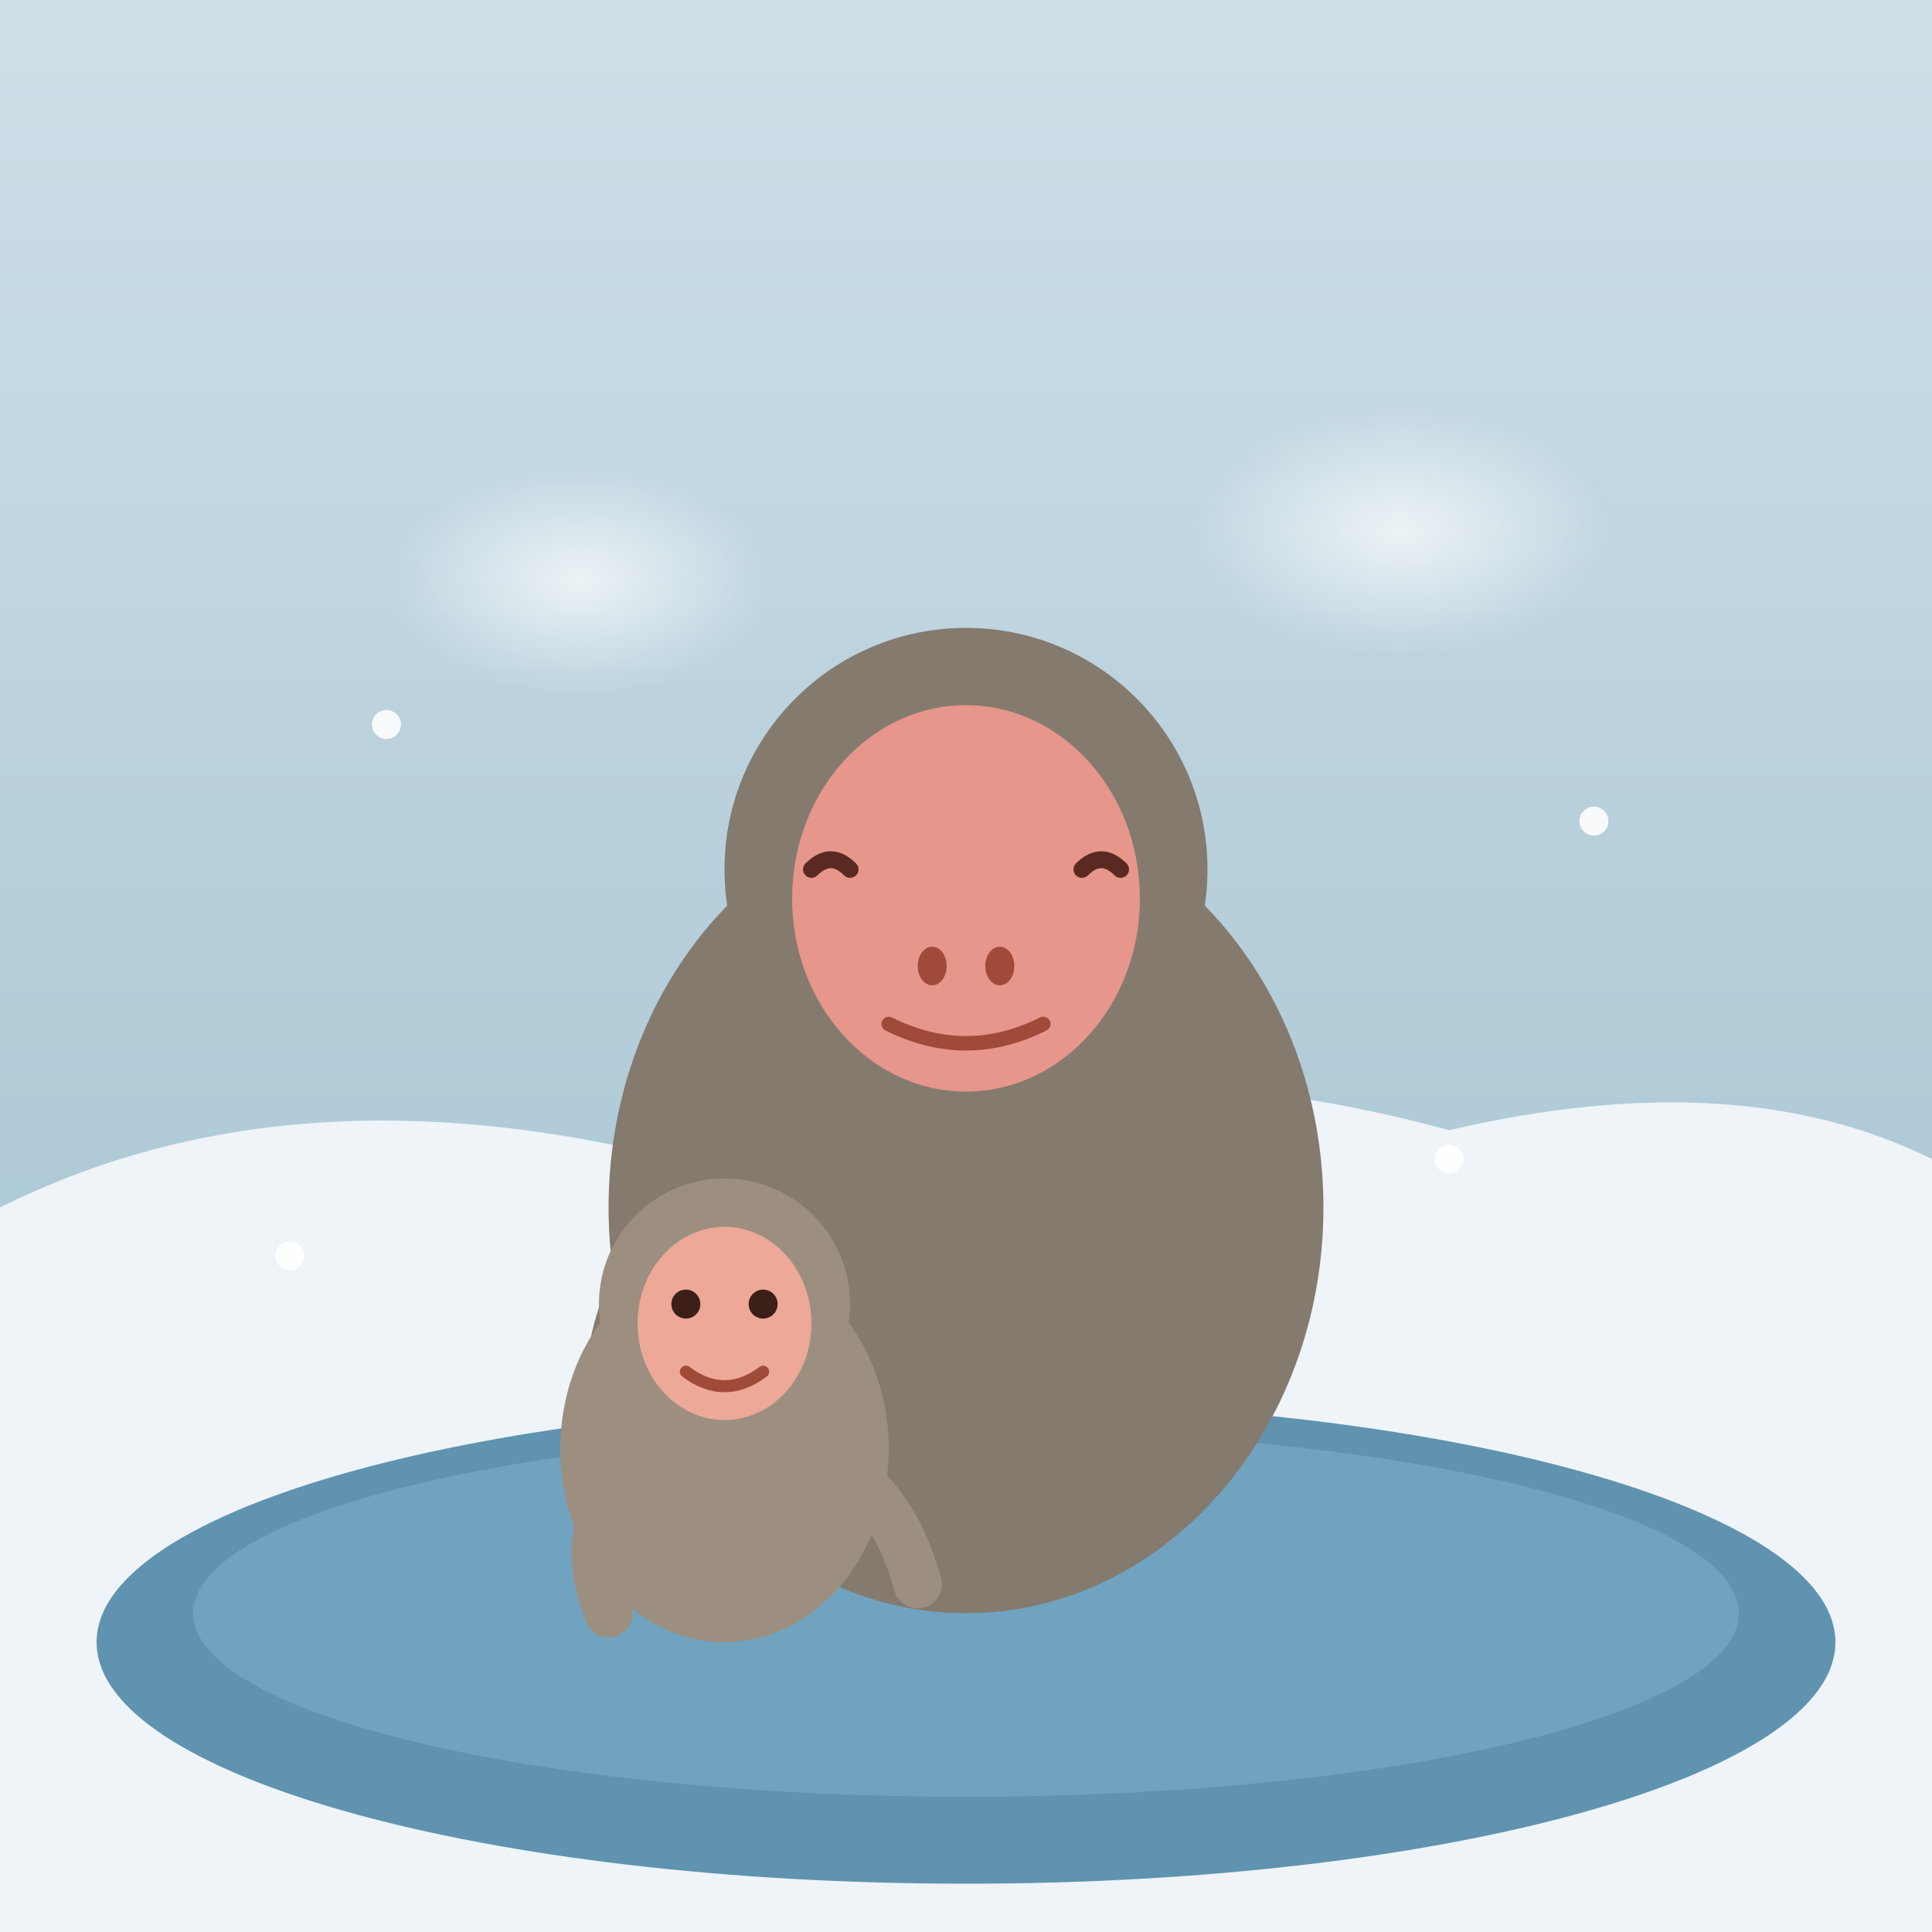
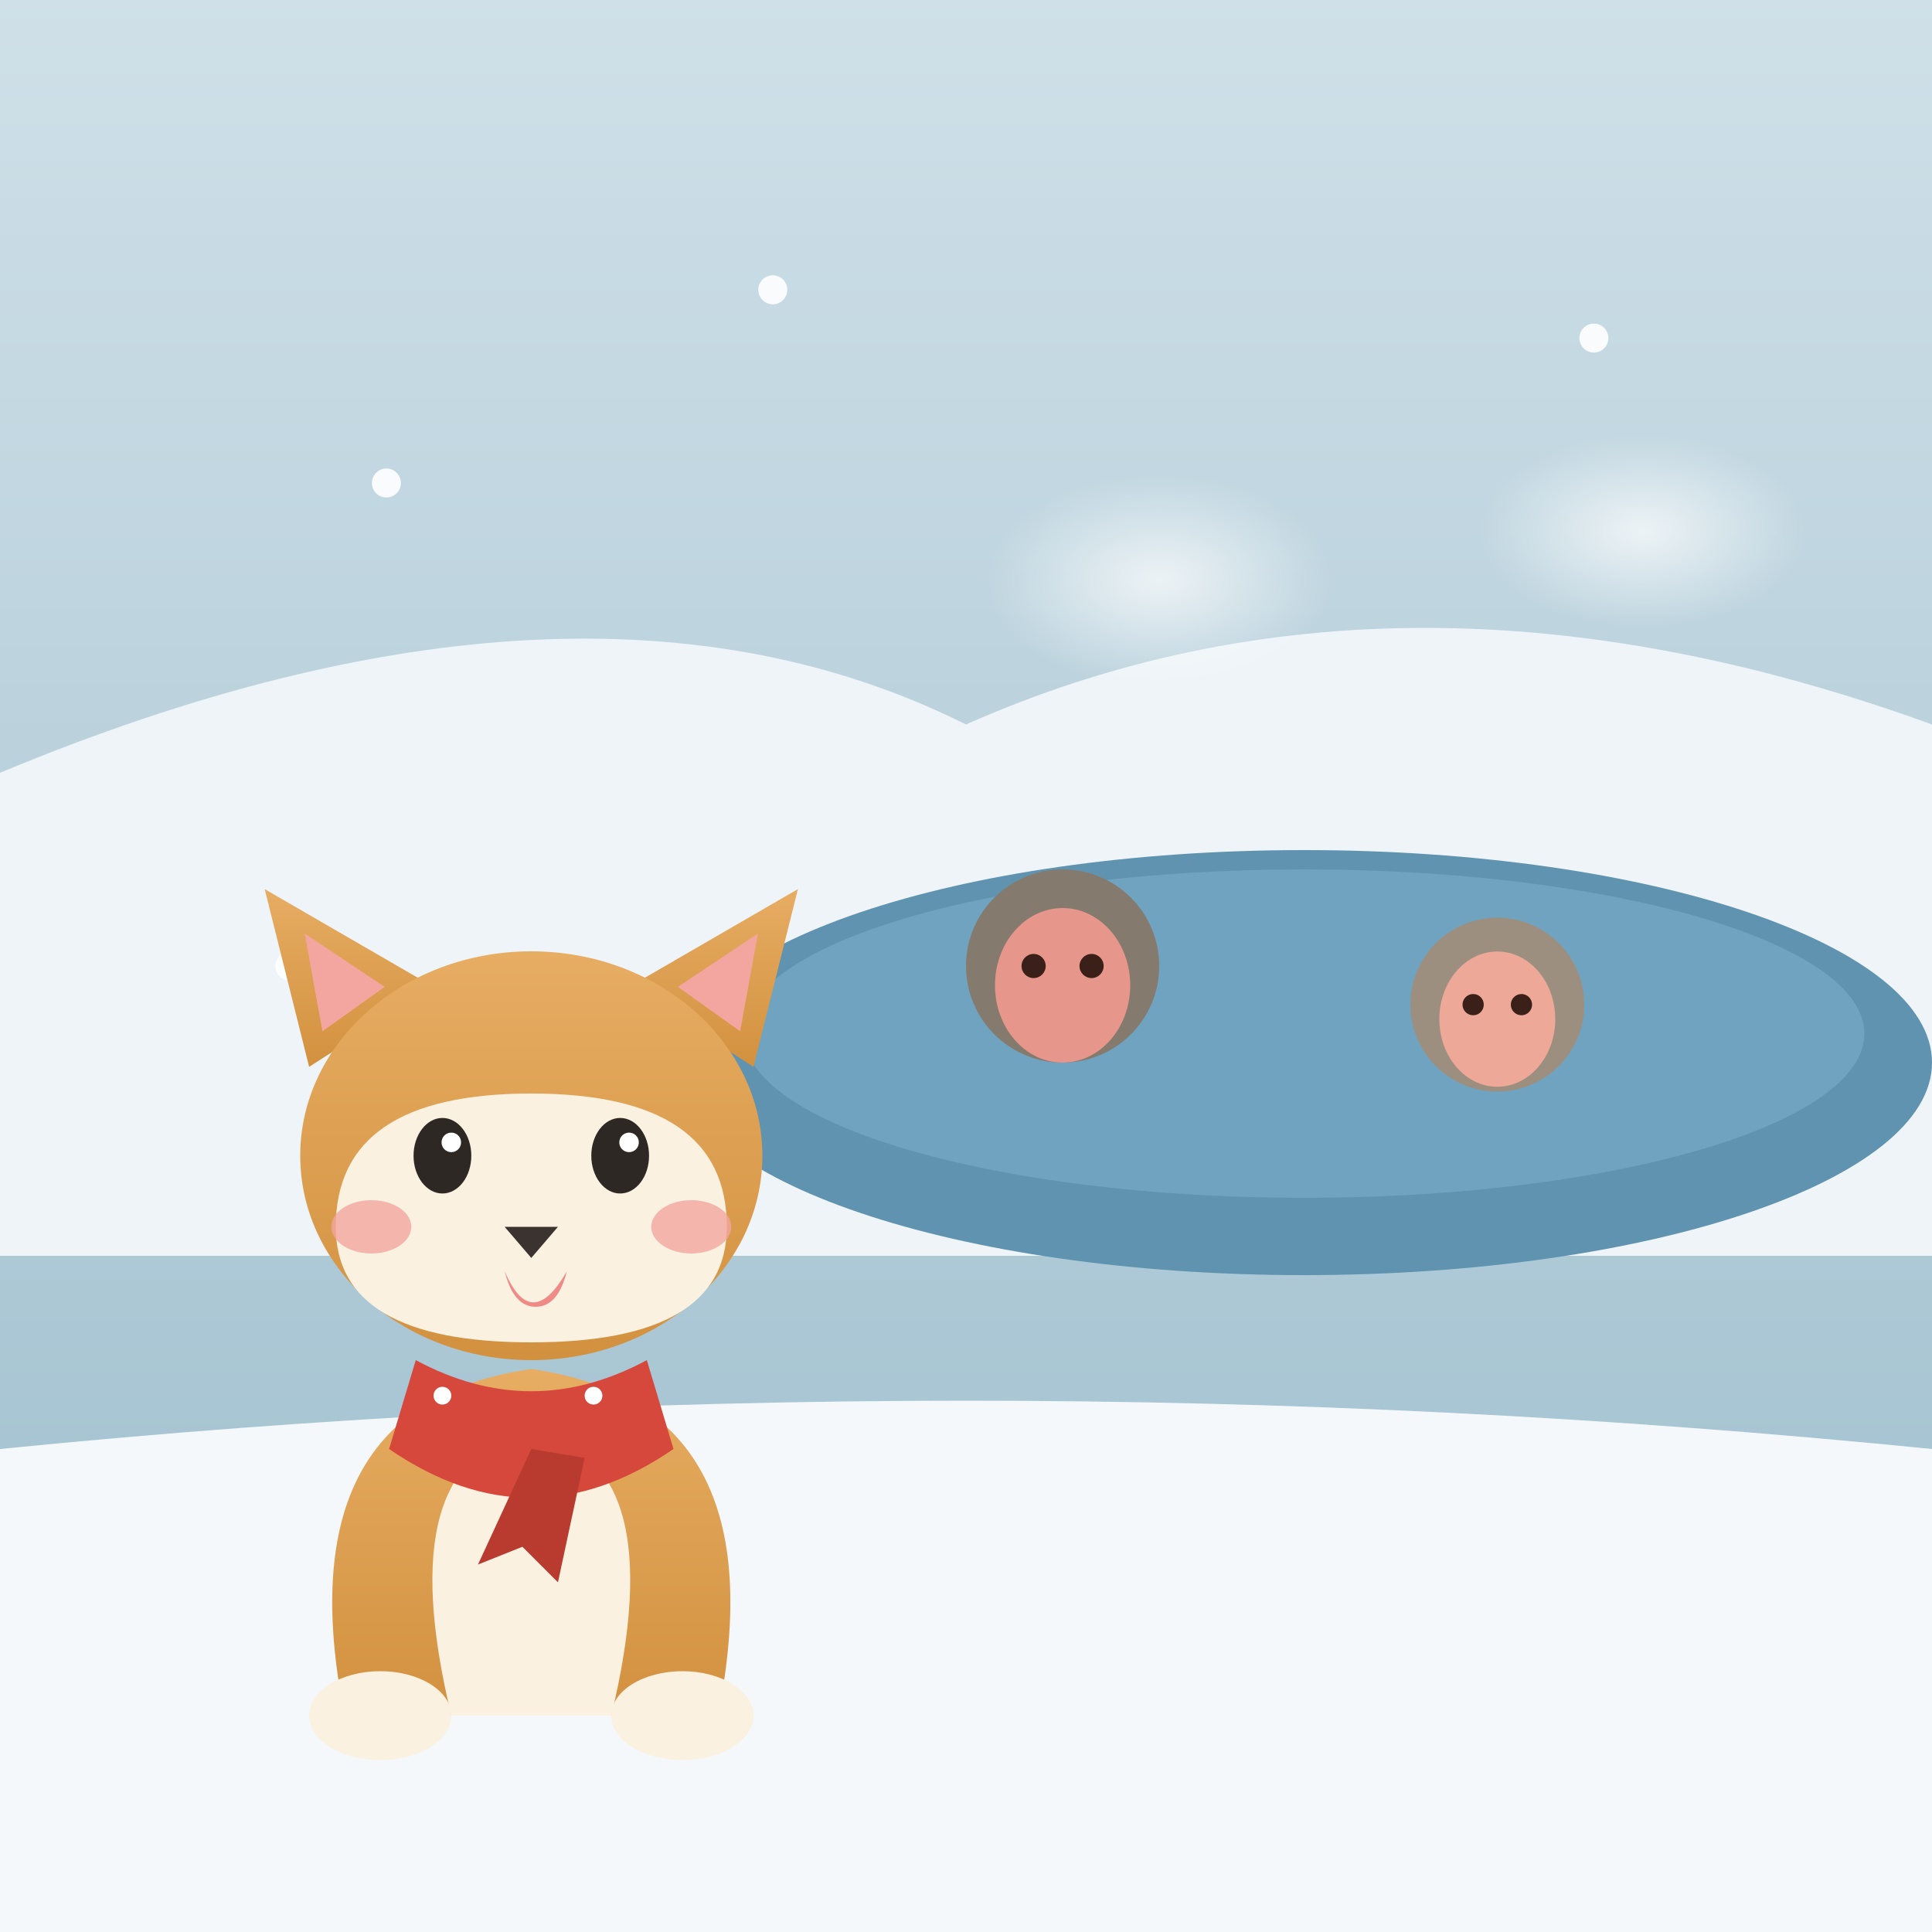
- <svg xmlns="http://www.w3.org/2000/svg" viewBox="0 0 400 400" role="img" aria-label="A baby macaque clinging to its mother at the steaming pool edge in the snow">
+ <svg xmlns="http://www.w3.org/2000/svg" viewBox="0 0 400 400" role="img" aria-label="Mon-chan watching snow monkeys in a hot spring from the snowy trail">
  <defs>
-     <linearGradient id="jg2bg" x1="0" y1="0" x2="0" y2="1">
+     <linearGradient id="fur" x1="0" y1="0" x2="0" y2="1">
+       <stop offset="0" stop-color="#e7ad63" />
+       <stop offset="1" stop-color="#d2913f" />
+     </linearGradient>
+     <linearGradient id="bg" x1="0" y1="0" x2="0" y2="1">
      <stop offset="0" stop-color="#cfe0e8" />
      <stop offset="1" stop-color="#9bbccc" />
    </linearGradient>
-     <radialGradient id="jg2steam" cx="0.5" cy="0.5" r="0.5">
-       <stop offset="0" stop-color="#ffffff" stop-opacity="0.7" />
-       <stop offset="1" stop-color="#ffffff" stop-opacity="0" />
+     <radialGradient id="steam" cx="0.5" cy="0.5" r="0.5">
+       <stop offset="0" stop-color="#fff" stop-opacity="0.7" />
+       <stop offset="1" stop-color="#fff" stop-opacity="0" />
    </radialGradient>
  </defs>
-   <rect width="400" height="400" fill="url(#jg2bg)" />
-   <path d="M0 250 q60 -30 140 -10 q80 -28 160 -6 q60 -14 100 6 V400 H0 Z" fill="#eef4f8" />
-   <ellipse cx="200" cy="340" rx="180" ry="50" fill="#5f93b0" />
-   <ellipse cx="200" cy="334" rx="160" ry="38" fill="#6fa3c0" />
-   <g fill="url(#jg2steam)">
-     <ellipse cx="120" cy="120" rx="40" ry="24" />
-     <ellipse cx="290" cy="110" rx="44" ry="26" />
+   <rect width="400" height="400" fill="url(#bg)" />
+   <path d="M0 160 q120 -50 200 -10 q90 -40 200 0 V260 H0z" fill="#eef4f8" />
+   <ellipse cx="270" cy="220" rx="130" ry="44" fill="#5f93b0" />
+   <ellipse cx="270" cy="214" rx="116" ry="34" fill="#6fa3c0" />
+   <g fill="url(#steam)">
+     <ellipse cx="240" cy="120" rx="36" ry="22" />
+     <ellipse cx="340" cy="110" rx="34" ry="20" />
  </g>
  <g>
-     <ellipse cx="200" cy="250" rx="74" ry="84" fill="#857a6e" />
-     <circle cx="200" cy="180" r="50" fill="#857a6e" />
-     <ellipse cx="200" cy="186" rx="36" ry="40" fill="#e6968a" />
-     <path d="M168 180 q4 -4 8 0 M224 180 q4 -4 8 0" fill="none" stroke="#5a2a22" stroke-width="3.5" stroke-linecap="round" />
-     <ellipse cx="193" cy="200" rx="3" ry="4" fill="#a04a3a" />
-     <ellipse cx="207" cy="200" rx="3" ry="4" fill="#a04a3a" />
-     <path d="M184 212 q16 8 32 0" fill="none" stroke="#a04a3a" stroke-width="3" stroke-linecap="round" />
-     <path d="M150 250 q-30 30 -10 70" fill="none" stroke="#857a6e" stroke-width="22" stroke-linecap="round" />
+     <circle cx="220" cy="200" r="20" fill="#857a6e" />
+     <ellipse cx="220" cy="204" rx="14" ry="16" fill="#e6968a" />
+     <circle cx="214" cy="200" r="2.5" fill="#3a2018" />
+     <circle cx="226" cy="200" r="2.5" fill="#3a2018" />
  </g>
  <g>
-     <ellipse cx="150" cy="300" rx="34" ry="40" fill="#9c8f80" />
-     <circle cx="150" cy="270" r="26" fill="#9c8f80" />
-     <ellipse cx="150" cy="274" rx="18" ry="20" fill="#eda898" />
-     <circle cx="142" cy="270" r="3" fill="#3a2018" />
-     <circle cx="158" cy="270" r="3" fill="#3a2018" />
-     <path d="M142 284 q8 6 16 0" fill="none" stroke="#a04a3a" stroke-width="2.5" stroke-linecap="round" />
-     <path d="M134 300 q-16 14 -8 34" fill="none" stroke="#9c8f80" stroke-width="10" stroke-linecap="round" />
-     <path d="M166 300 q18 6 24 28" fill="none" stroke="#9c8f80" stroke-width="10" stroke-linecap="round" />
+     <circle cx="310" cy="208" r="18" fill="#9c8f80" />
+     <ellipse cx="310" cy="211" rx="12" ry="14" fill="#eda898" />
+     <circle cx="305" cy="208" r="2.2" fill="#3a2018" />
+     <circle cx="315" cy="208" r="2.2" fill="#3a2018" />
  </g>
+   <path d="M0 300 q200 -20 400 0 V400 H0z" fill="#f4f8fb" />
  <g fill="#ffffff" opacity="0.9">
-     <circle cx="80" cy="150" r="3" />
-     <circle cx="330" cy="170" r="3" />
-     <circle cx="300" cy="240" r="3" />
-     <circle cx="60" cy="260" r="3" />
+     <circle cx="80" cy="100" r="3" />
+     <circle cx="330" cy="70" r="3" />
+     <circle cx="60" cy="200" r="3" />
+     <circle cx="160" cy="60" r="3" />
+   </g>
+   <g transform="translate(110,300) scale(0.92)">
+     <path d="M-42 60 q-14 -70 42 -78 q56 8 42 78 z" fill="url(#fur)" />
+     <path d="M-18 60 q-14 -58 18 -64 q32 6 18 64 z" fill="#faf1e0" />
+     <ellipse cx="-34" cy="60" rx="16" ry="10" fill="#faf1e0" />
+     <ellipse cx="34" cy="60" rx="16" ry="10" fill="#faf1e0" />
+     <path d="M-32 0 q32 22 64 0 l-6 -20 q-26 14 -52 0z" fill="#d6483b" />
+     <path d="M0 0 l-12 26 10 -4 8 8 6 -28z" fill="#b93a2f" />
+     <circle cx="-20" cy="-12" r="2" fill="#fff" />
+     <circle cx="14" cy="-12" r="2" fill="#fff" />
+     <path d="M-50 -86 l-10 -40 38 22z" fill="url(#fur)" />
+     <path d="M50 -86 l10 -40 -38 22z" fill="url(#fur)" />
+     <path d="M-47 -94 l-4 -22 18 12z" fill="#f3a6a0" />
+     <path d="M47 -94 l4 -22 -18 12z" fill="#f3a6a0" />
+     <ellipse cx="0" cy="-66" rx="52" ry="46" fill="url(#fur)" />
+     <path d="M0 -80 q-44 0 -44 30 q0 26 44 26 q44 0 44 -26 q0 -30 -44 -30z" fill="#faf1e0" />
+     <ellipse cx="-36" cy="-50" rx="9" ry="6" fill="#f3a6a0" opacity="0.8" />
+     <ellipse cx="36" cy="-50" rx="9" ry="6" fill="#f3a6a0" opacity="0.8" />
+     <ellipse cx="-20" cy="-66" rx="6.5" ry="8.5" fill="#2e2824" />
+     <ellipse cx="20" cy="-66" rx="6.5" ry="8.5" fill="#2e2824" />
+     <circle cx="-18" cy="-69" r="2.2" fill="#fff" />
+     <circle cx="22" cy="-69" r="2.2" fill="#fff" />
+     <path d="M-6 -50 h12 l-6 7z" fill="#3a3330" />
+     <path d="M-6 -40 q6 14 14 0 q-2 8 -7 8 q-5 0 -7 -8z" fill="#f08a86" />
  </g>
</svg>
